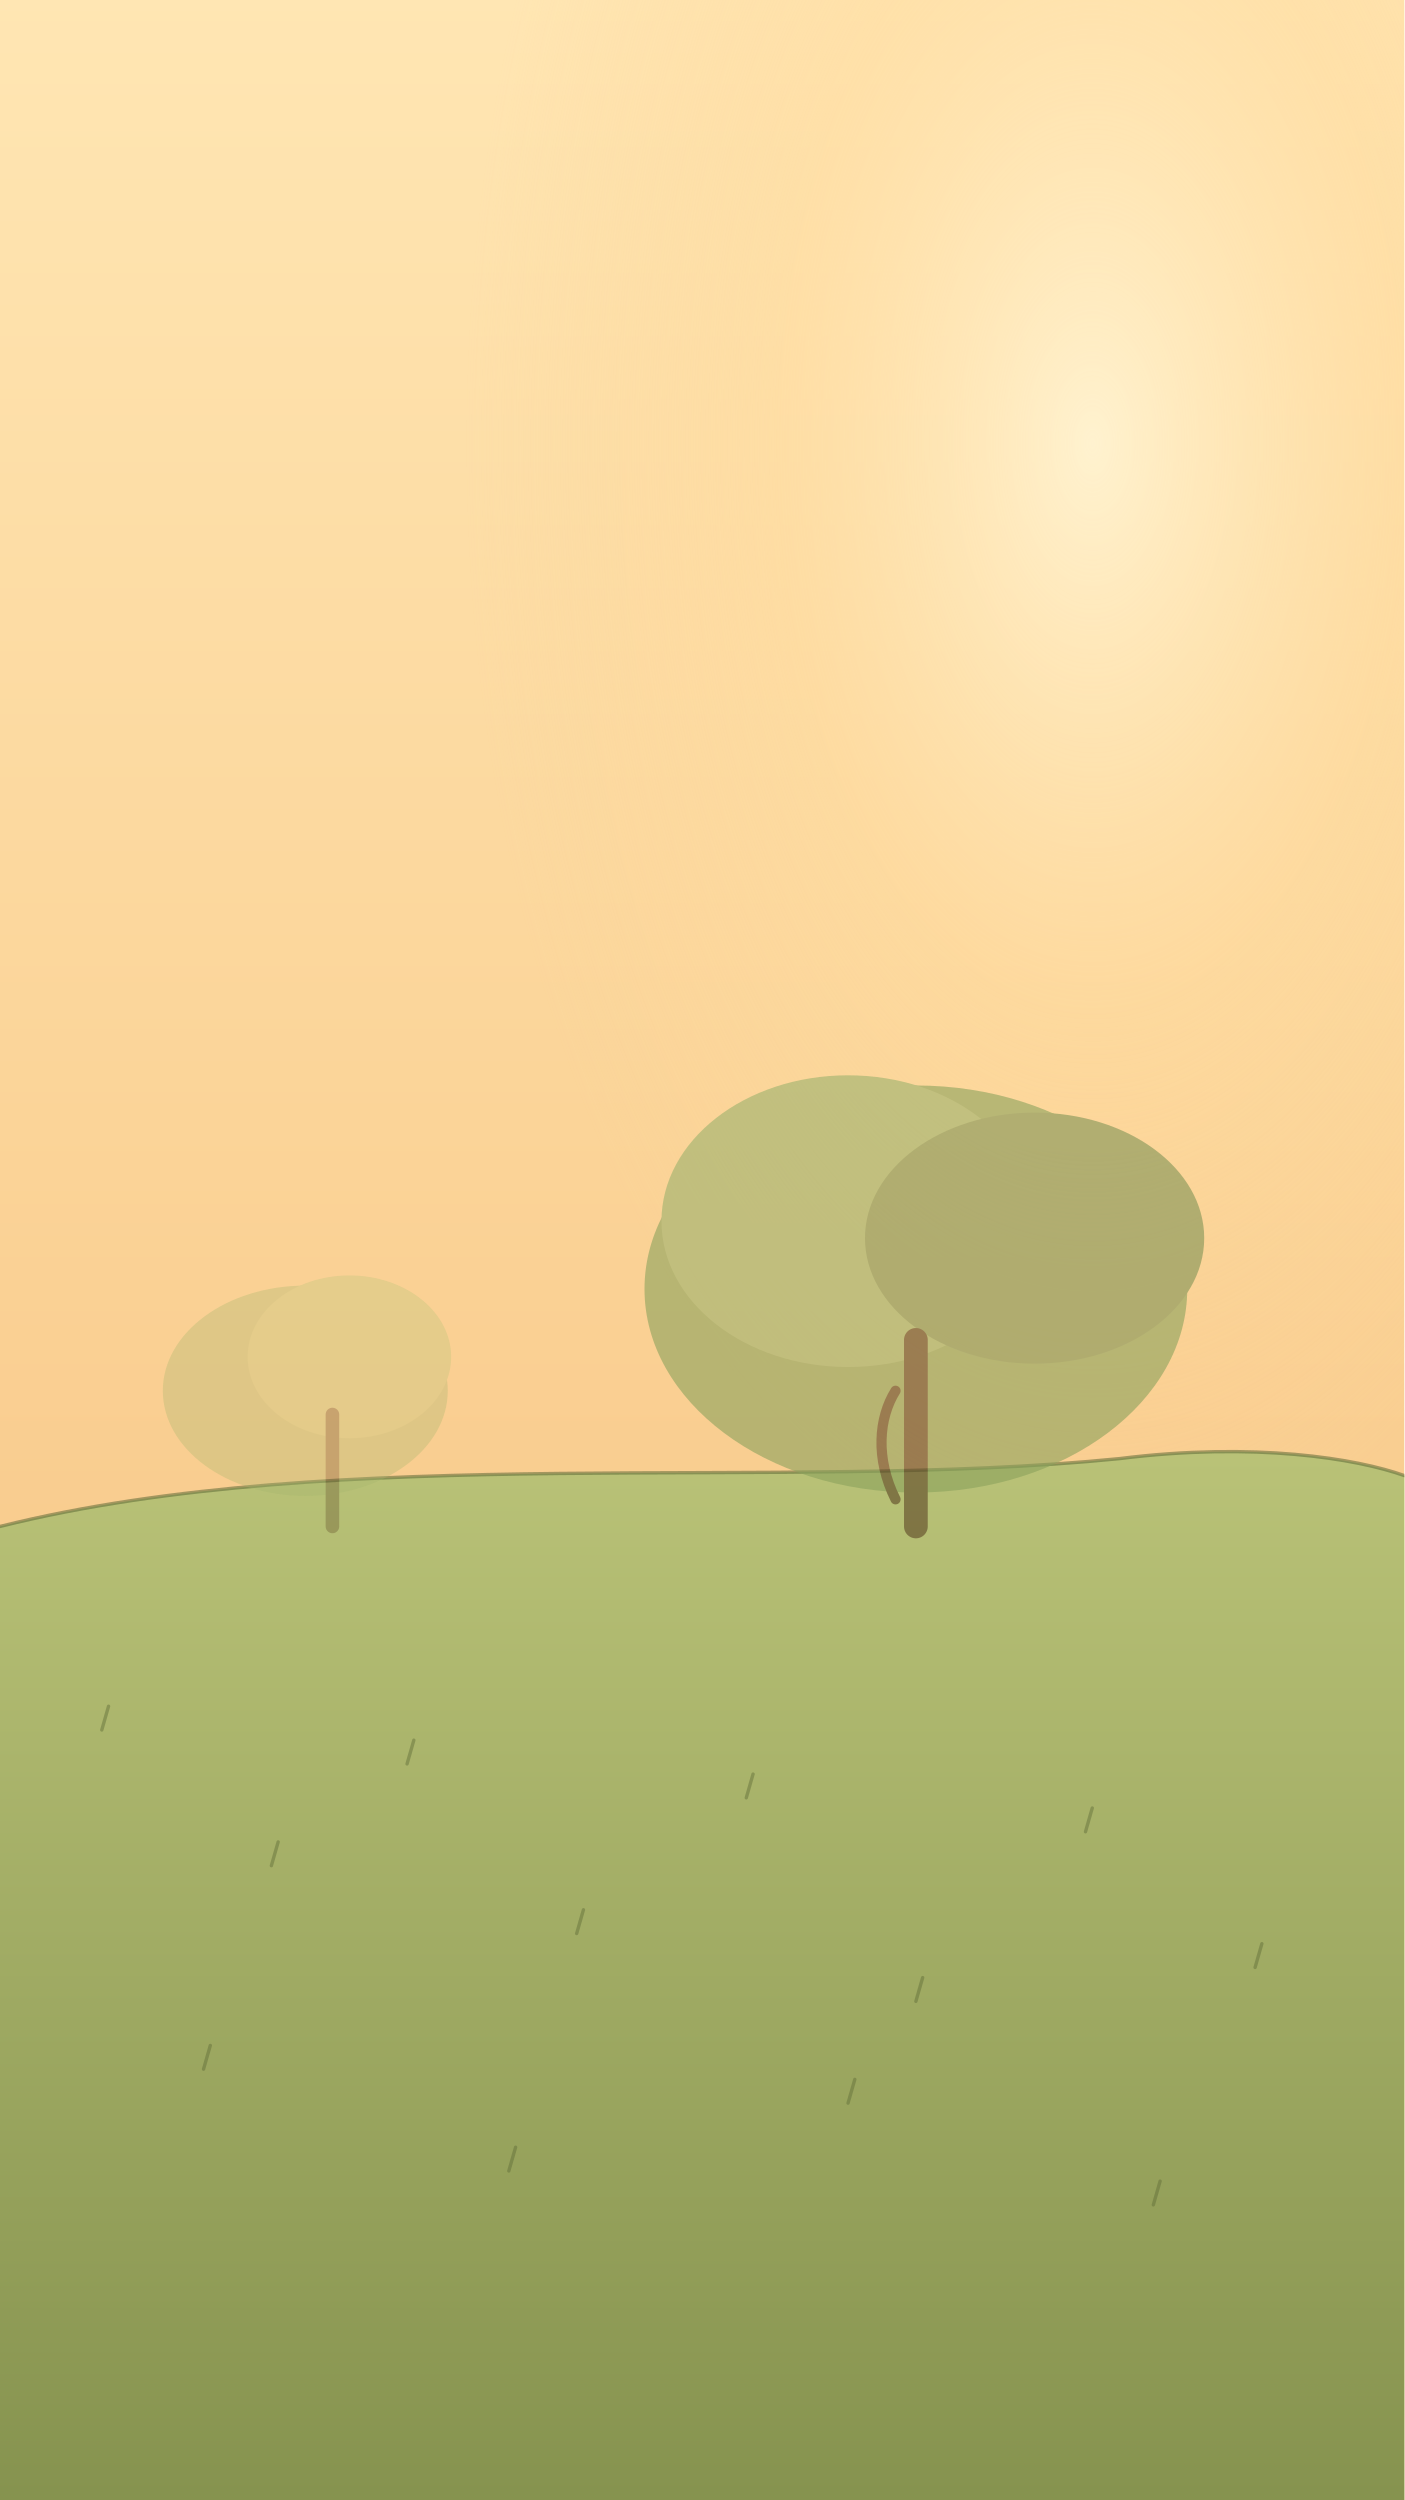
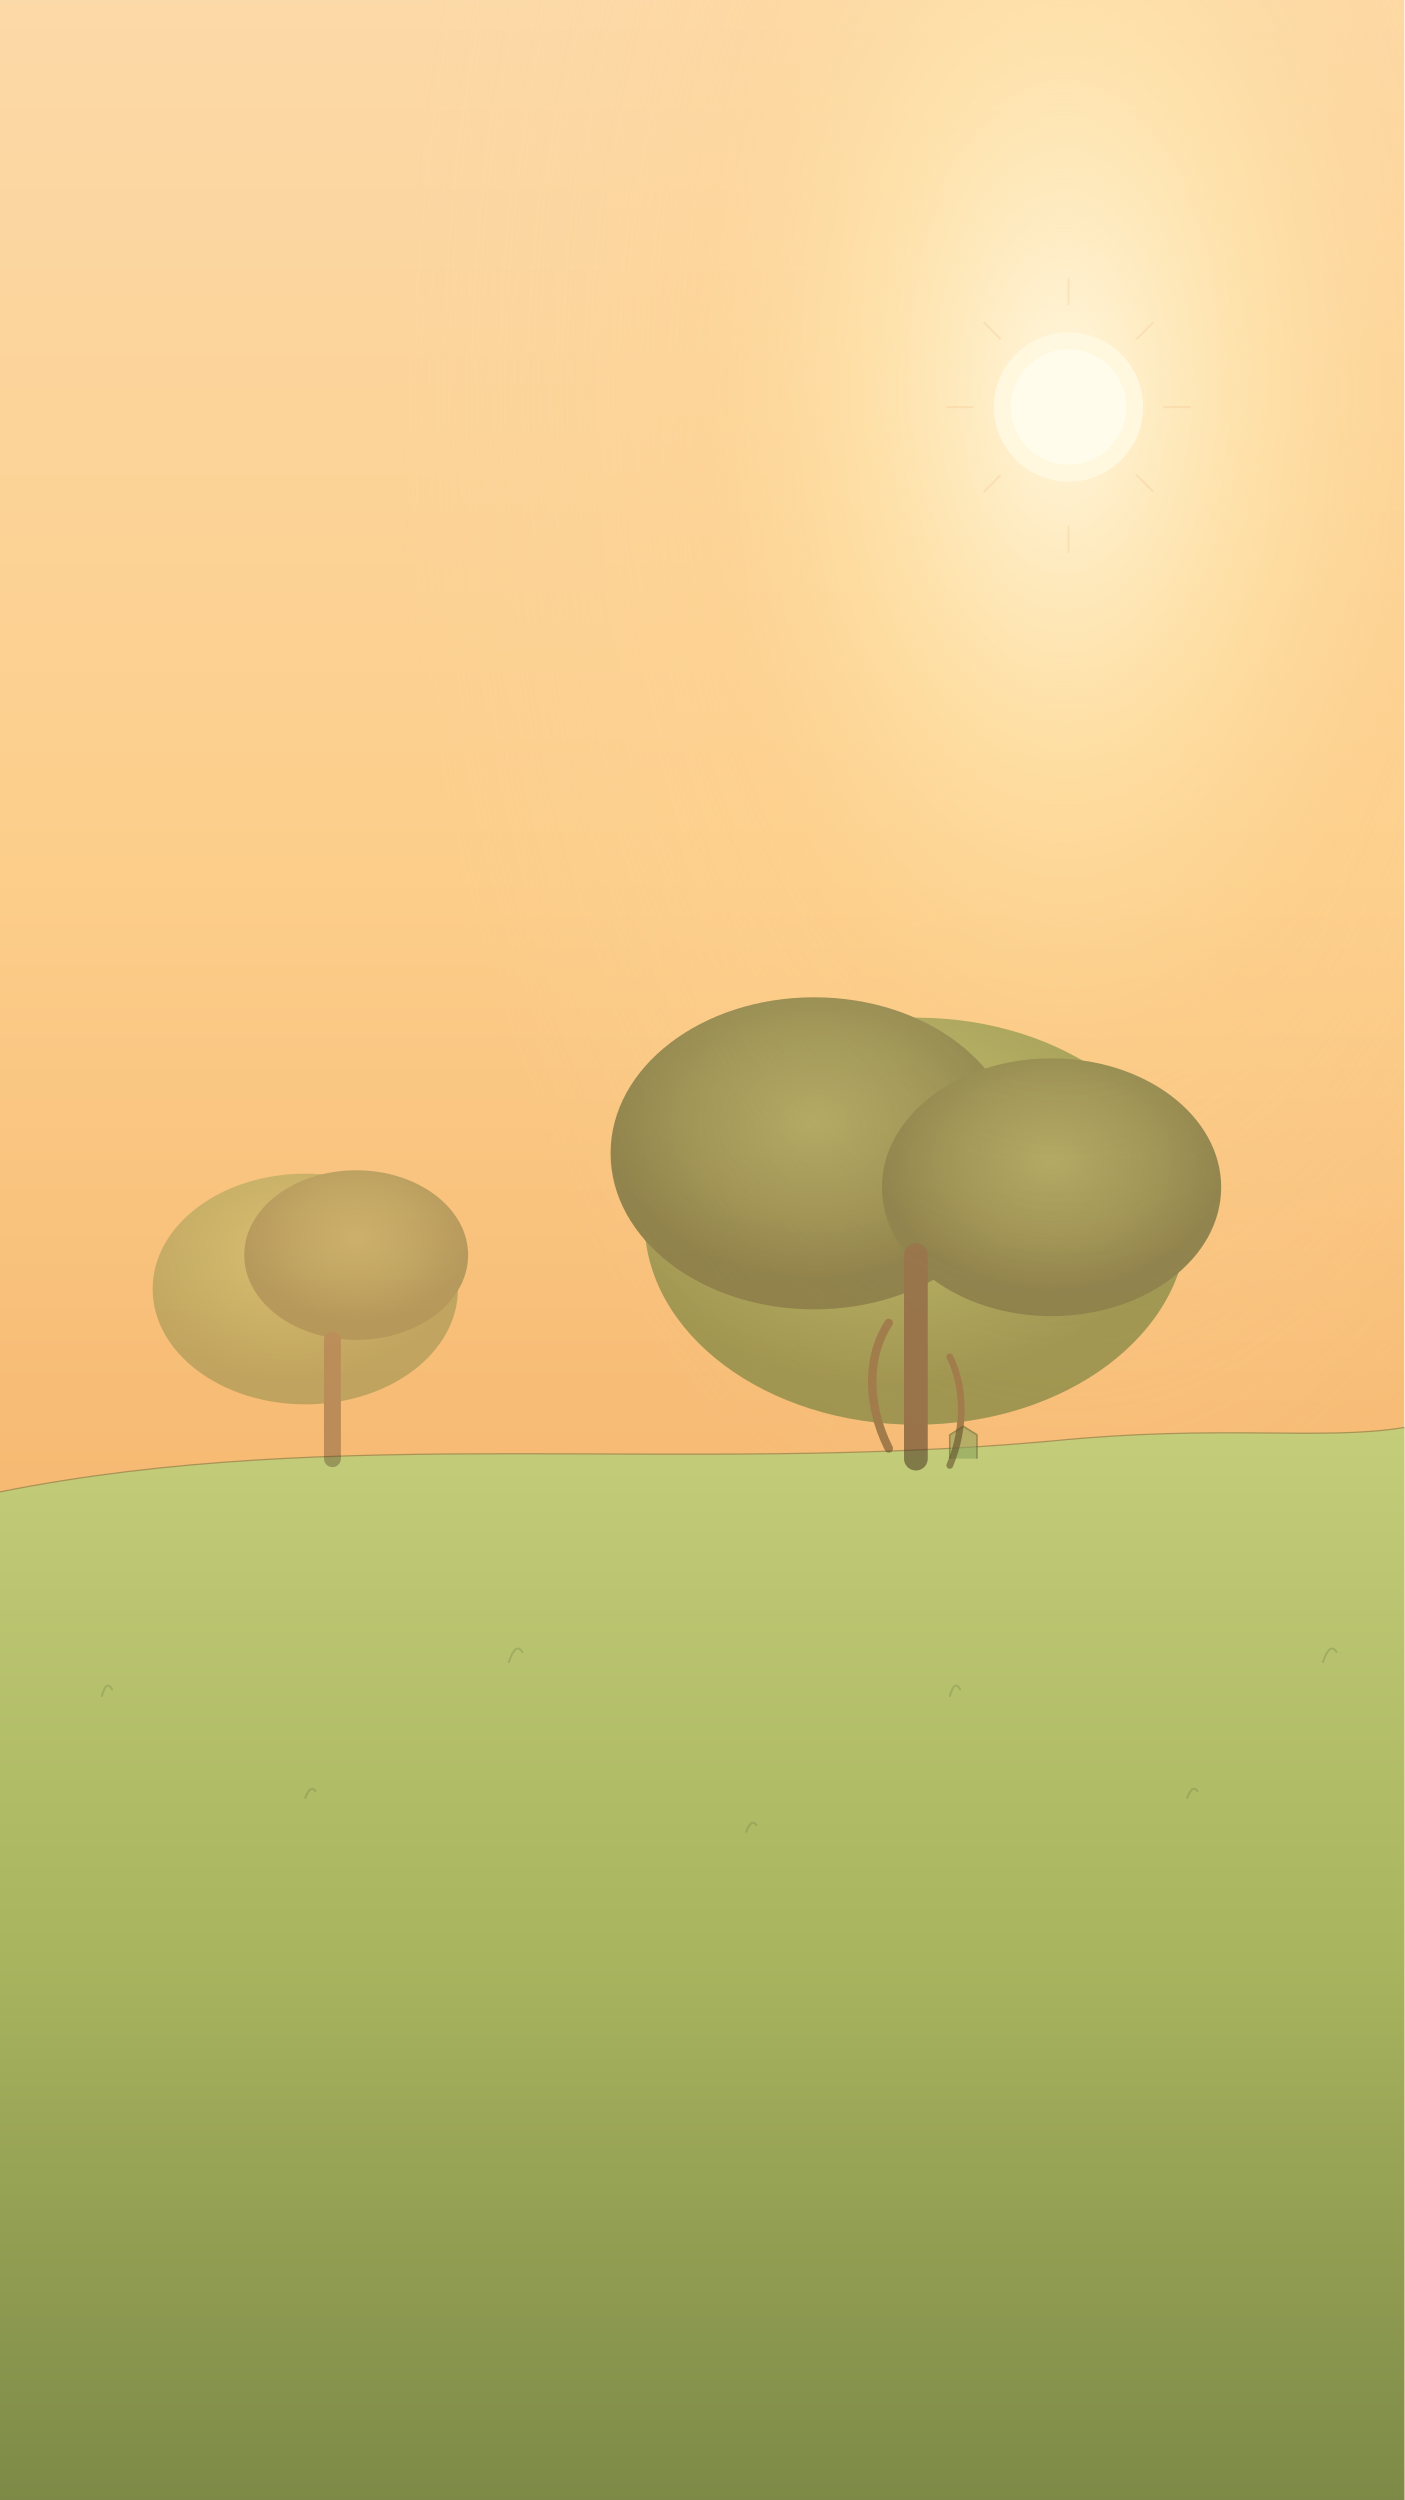
- <svg xmlns="http://www.w3.org/2000/svg" viewBox="0 0 828 1474" preserveAspectRatio="xMidYMid slice" role="img" aria-label="Sketched campus lawn at golden hour (mobile portrait placeholder)">
+ <svg xmlns="http://www.w3.org/2000/svg" viewBox="0 0 828 1474" preserveAspectRatio="xMidYMid slice" role="img" aria-label="Campus lawn at golden hour — warm sky, layered trees, and a park bench under the setting sun">
  <defs>
    <linearGradient id="sky-m" x1="0" y1="0" x2="0" y2="1">
-       <stop offset="0%" stop-color="#ffe6b3" />
-       <stop offset="45%" stop-color="#fbd498" />
-       <stop offset="100%" stop-color="#f4ba79" />
+       <stop offset="0%" stop-color="#fcd9a8" />
+       <stop offset="35%" stop-color="#fcce8a" />
+       <stop offset="65%" stop-color="#f5b56e" />
+       <stop offset="100%" stop-color="#e8955a" />
    </linearGradient>
-     <radialGradient id="sun-m" cx="0.78" cy="0.18" r="0.45">
-       <stop offset="0%" stop-color="#fff3d1" stop-opacity="0.95" />
-       <stop offset="50%" stop-color="#ffdca0" stop-opacity="0.5" />
-       <stop offset="100%" stop-color="#fbd498" stop-opacity="0" />
+     <radialGradient id="sun-glow-m" cx="0.76" cy="0.16" r="0.48">
+       <stop offset="0%" stop-color="#fff8e1" stop-opacity="0.98" />
+       <stop offset="30%" stop-color="#ffe8b0" stop-opacity="0.6" />
+       <stop offset="55%" stop-color="#ffd696" stop-opacity="0.25" />
+       <stop offset="100%" stop-color="#fcd9a8" stop-opacity="0" />
    </radialGradient>
    <linearGradient id="lawn-m" x1="0" y1="0" x2="0" y2="1">
-       <stop offset="0%" stop-color="#b9c277" />
-       <stop offset="100%" stop-color="#86934f" />
+       <stop offset="0%" stop-color="#c4cd7a" />
+       <stop offset="50%" stop-color="#a8b45e" />
+       <stop offset="100%" stop-color="#7d8a47" />
    </linearGradient>
+     <radialGradient id="foliage-dark-m" cx="0.5" cy="0.4" r="0.5">
+       <stop offset="0%" stop-color="#7a8f4a" />
+       <stop offset="60%" stop-color="#5a6e32" />
+       <stop offset="100%" stop-color="#3d4f22" />
+     </radialGradient>
+     <radialGradient id="foliage-light-m" cx="0.45" cy="0.35" r="0.55">
+       <stop offset="0%" stop-color="#9fb858" />
+       <stop offset="50%" stop-color="#7a9645" />
+       <stop offset="100%" stop-color="#5a7430" />
+     </radialGradient>
  </defs>
  <rect width="828" height="1474" fill="url(#sky-m)" />
-   <rect width="828" height="1474" fill="url(#sun-m)" />
-   <path d="M0 900 C 200 850 460 880 660 860 C 740 850 800 860 828 870 L 828 1474 L 0 1474 Z" fill="url(#lawn-m)" />
-   <path d="M0 900 C 200 850 460 880 660 860 C 740 850 800 860 828 870" fill="none" stroke="#5e6a36" stroke-width="2" opacity="0.55" stroke-linecap="round" />
-   <g opacity="0.45" stroke="#5e6a36" stroke-width="2" stroke-linecap="round">
-     <path d="M60 1020 l4 -14" />
-     <path d="M160 1100 l4 -14" />
-     <path d="M240 1040 l4 -14" />
-     <path d="M340 1140 l4 -14" />
-     <path d="M440 1060 l4 -14" />
-     <path d="M540 1180 l4 -14" />
-     <path d="M640 1080 l4 -14" />
-     <path d="M740 1160 l4 -14" />
-     <path d="M120 1220 l4 -14" />
-     <path d="M300 1280 l4 -14" />
-     <path d="M500 1240 l4 -14" />
-     <path d="M680 1300 l4 -14" />
+   <rect width="828" height="1474" fill="url(#sun-glow-m)" />
+   <circle cx="630" cy="240" r="44" fill="#fff8e1" opacity="0.92" />
+   <circle cx="630" cy="240" r="34" fill="#fffceb" />
+   <g fill="none" stroke="#e8955a" stroke-width="1.2" opacity="0.15">
+     <path d="M630 180 v-16 M630 310 v16 M574 240 h-16 M686 240 h16 M590 200 l-10 -10 M670 280 l10 10 M670 200 l10 -10 M590 280 l-10 10" />
+   </g>
+   <path d="M0 880 C 200 840 400 870 620 850 C 720 840 780 850 828 842" fill="none" stroke="#5e6a36" stroke-width="1.5" opacity="0.5" stroke-linecap="round" />
+   <path d="M0 880 C 200 840 400 870 620 850 C 720 840 780 850 828 842 L 828 1474 L 0 1474 Z" fill="url(#lawn-m)" />
+   <g fill="none" stroke="#5e6a36" stroke-width="1.2" opacity="0.25" stroke-linecap="round">
+     <path d="M60 1000 q 3 -10 6 -4 M180 1060 q 3 -8 6 -4 M300 980 q 4 -12 8 -6 M440 1080 q 3 -8 6 -4 M560 1000 q 3 -10 6 -4 M700 1060 q 3 -8 6 -4 M780 980 q 4 -12 8 -6" />
  </g>
  <g opacity="0.6">
-     <ellipse cx="540" cy="760" rx="160" ry="120" fill="#8aa15c" />
-     <ellipse cx="500" cy="720" rx="110" ry="86" fill="#9bb16c" />
-     <ellipse cx="610" cy="730" rx="100" ry="74" fill="#7e9355" />
-     <path d="M540 900 v-110" stroke="#5b4524" stroke-width="14" stroke-linecap="round" />
-     <path d="M528 820 c -10 16 -12 40 0 64" stroke="#5b4524" stroke-width="6" fill="none" stroke-linecap="round" />
+     <path d="M560 860 v-14 l8 -5 l8 5 v14" fill="#8aa15c" stroke="#5e6a36" stroke-width="1" />
  </g>
-   <g opacity="0.32">
-     <ellipse cx="180" cy="820" rx="84" ry="62" fill="#a3b56a" />
-     <ellipse cx="206" cy="800" rx="60" ry="48" fill="#b6c277" />
-     <path d="M196 900 v-66" stroke="#5b4524" stroke-width="8" stroke-linecap="round" />
+   <g opacity="0.55">
+     <ellipse cx="540" cy="720" rx="160" ry="120" fill="url(#foliage-light-m)" />
+     <ellipse cx="480" cy="680" rx="120" ry="92" fill="url(#foliage-dark-m)" />
+     <ellipse cx="620" cy="700" rx="100" ry="76" fill="url(#foliage-dark-m)" />
+     <path d="M540 860 v-120" stroke="#4a3520" stroke-width="14" stroke-linecap="round" />
+     <path d="M524 780 c -12 18 -14 46 0 74" fill="none" stroke="#5b4524" stroke-width="5" stroke-linecap="round" />
+     <path d="M560 800 c 8 16 10 40 0 64" fill="none" stroke="#5b4524" stroke-width="4" stroke-linecap="round" />
+   </g>
+   <g opacity="0.35">
+     <ellipse cx="180" cy="760" rx="90" ry="68" fill="url(#foliage-light-m)" />
+     <ellipse cx="210" cy="740" rx="66" ry="50" fill="url(#foliage-dark-m)" />
+     <path d="M196 860 v-70" stroke="#4a3520" stroke-width="10" stroke-linecap="round" />
  </g>
</svg>
